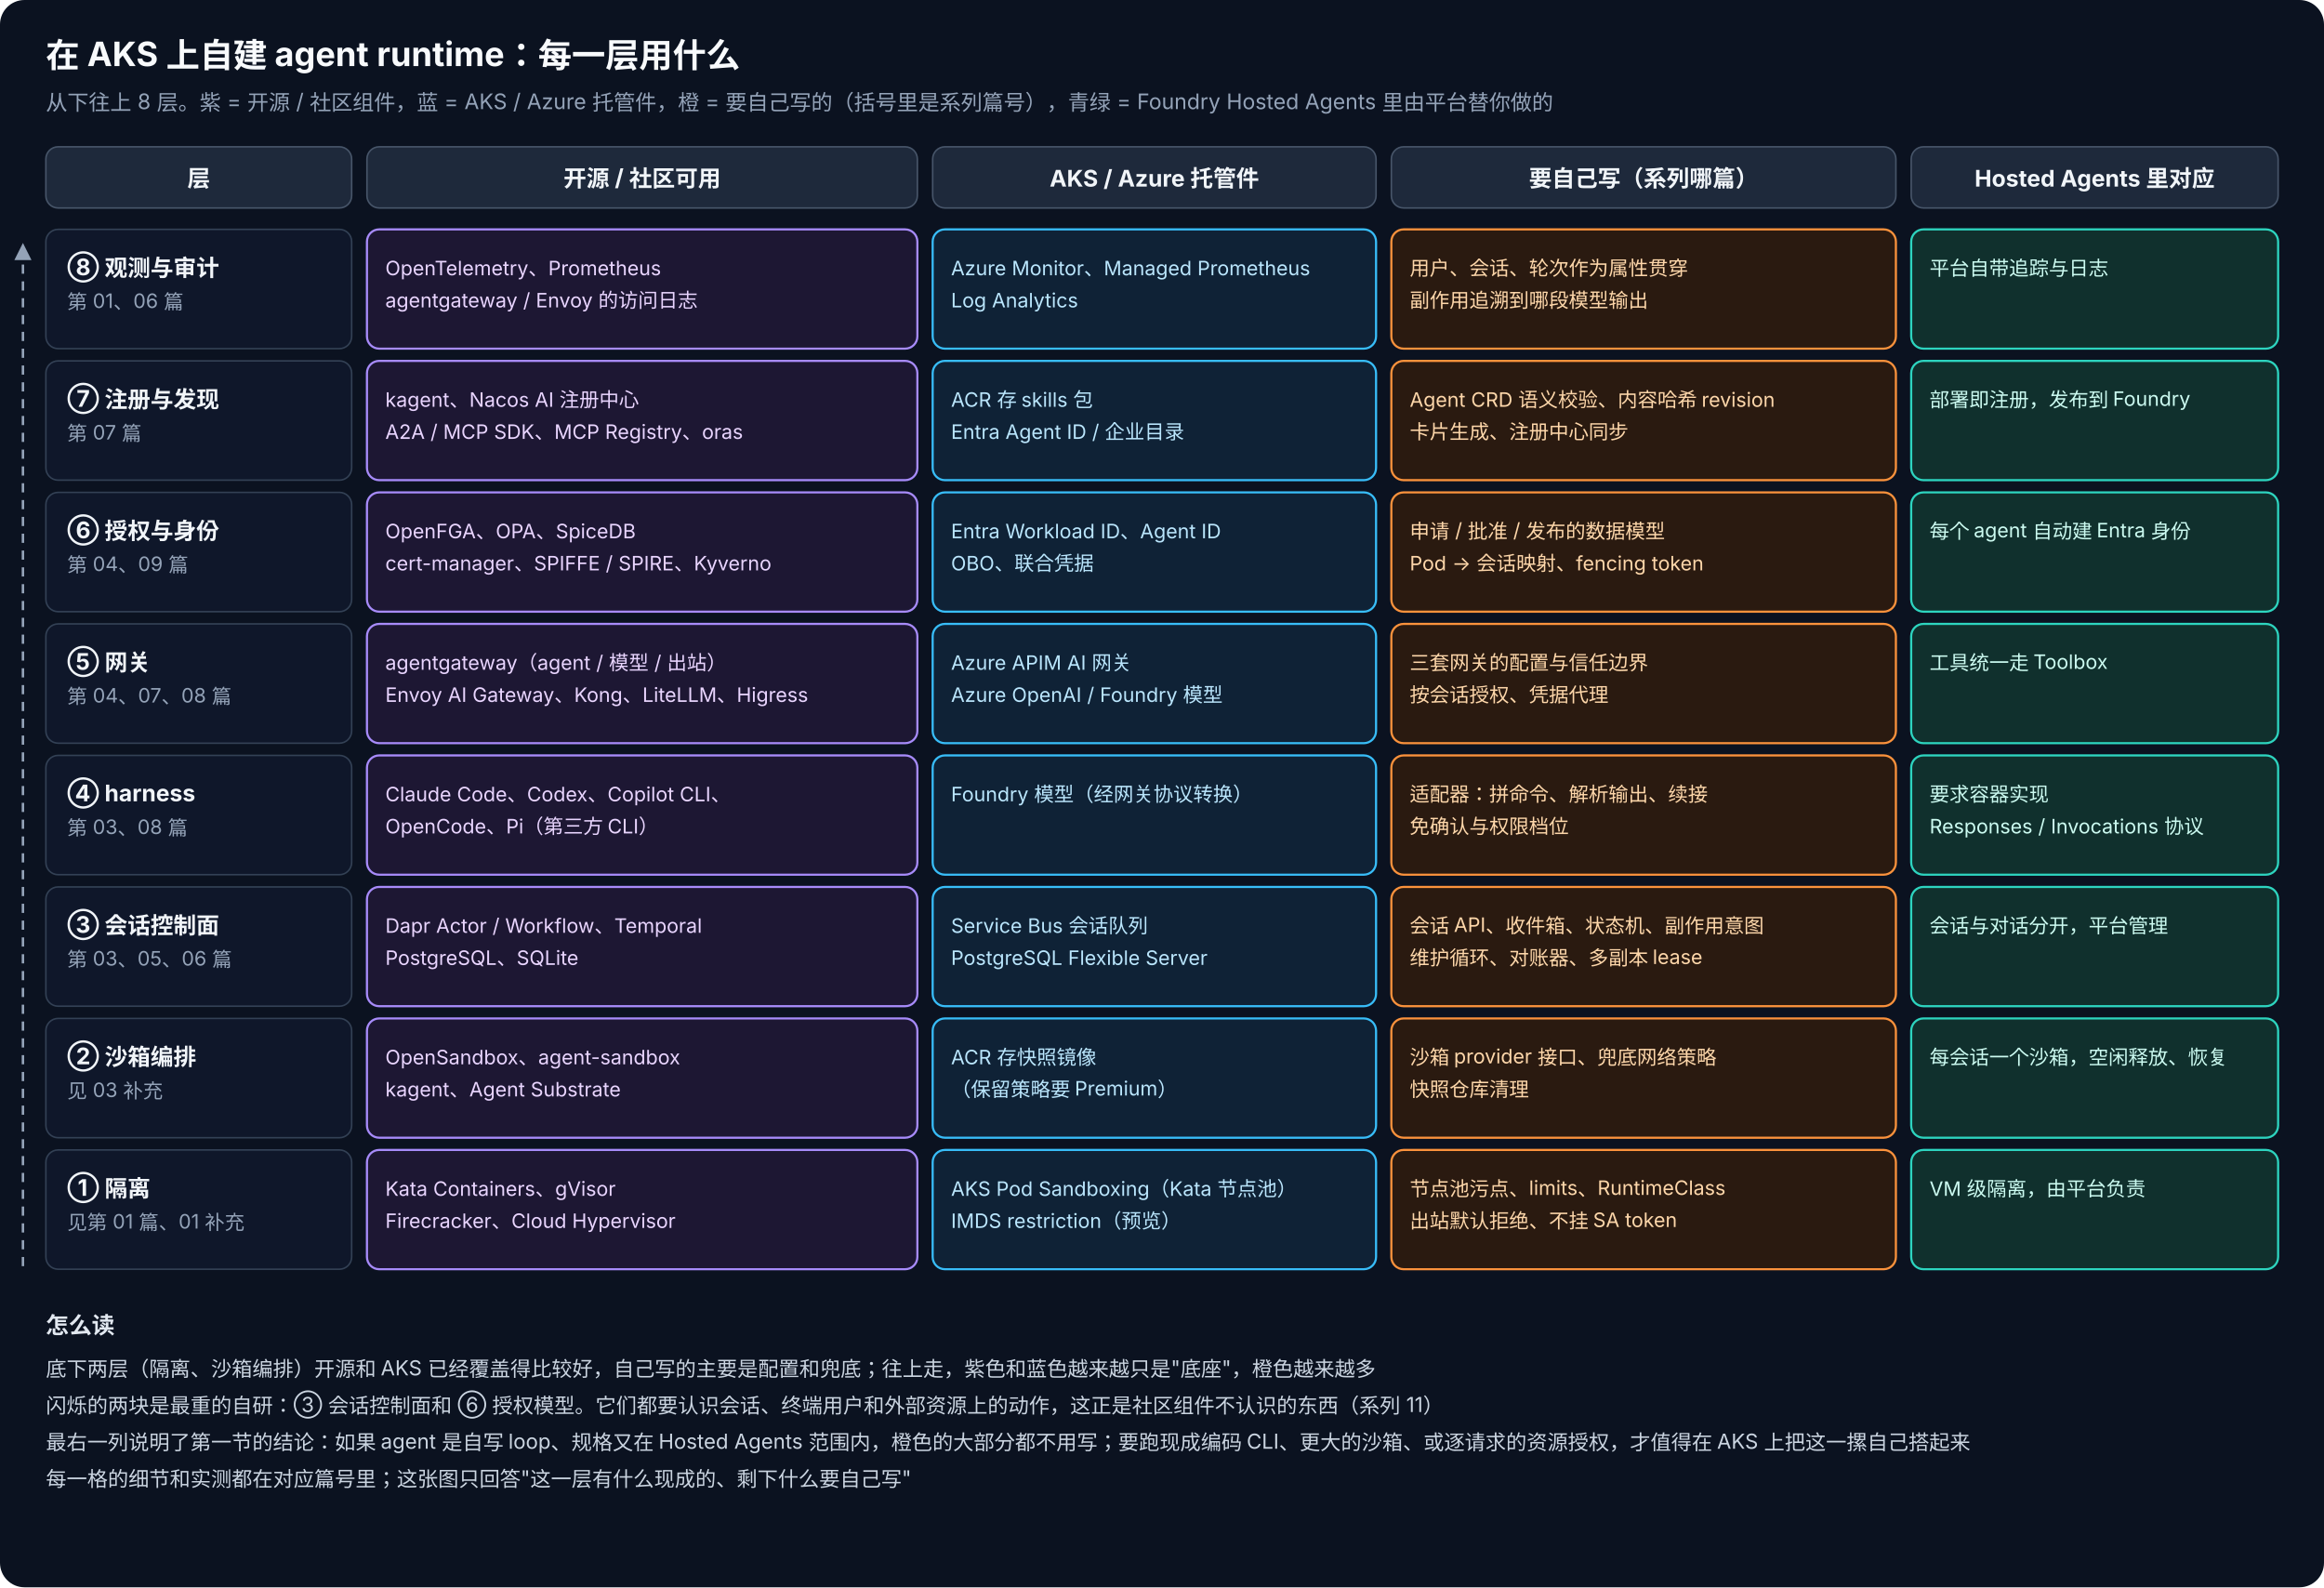
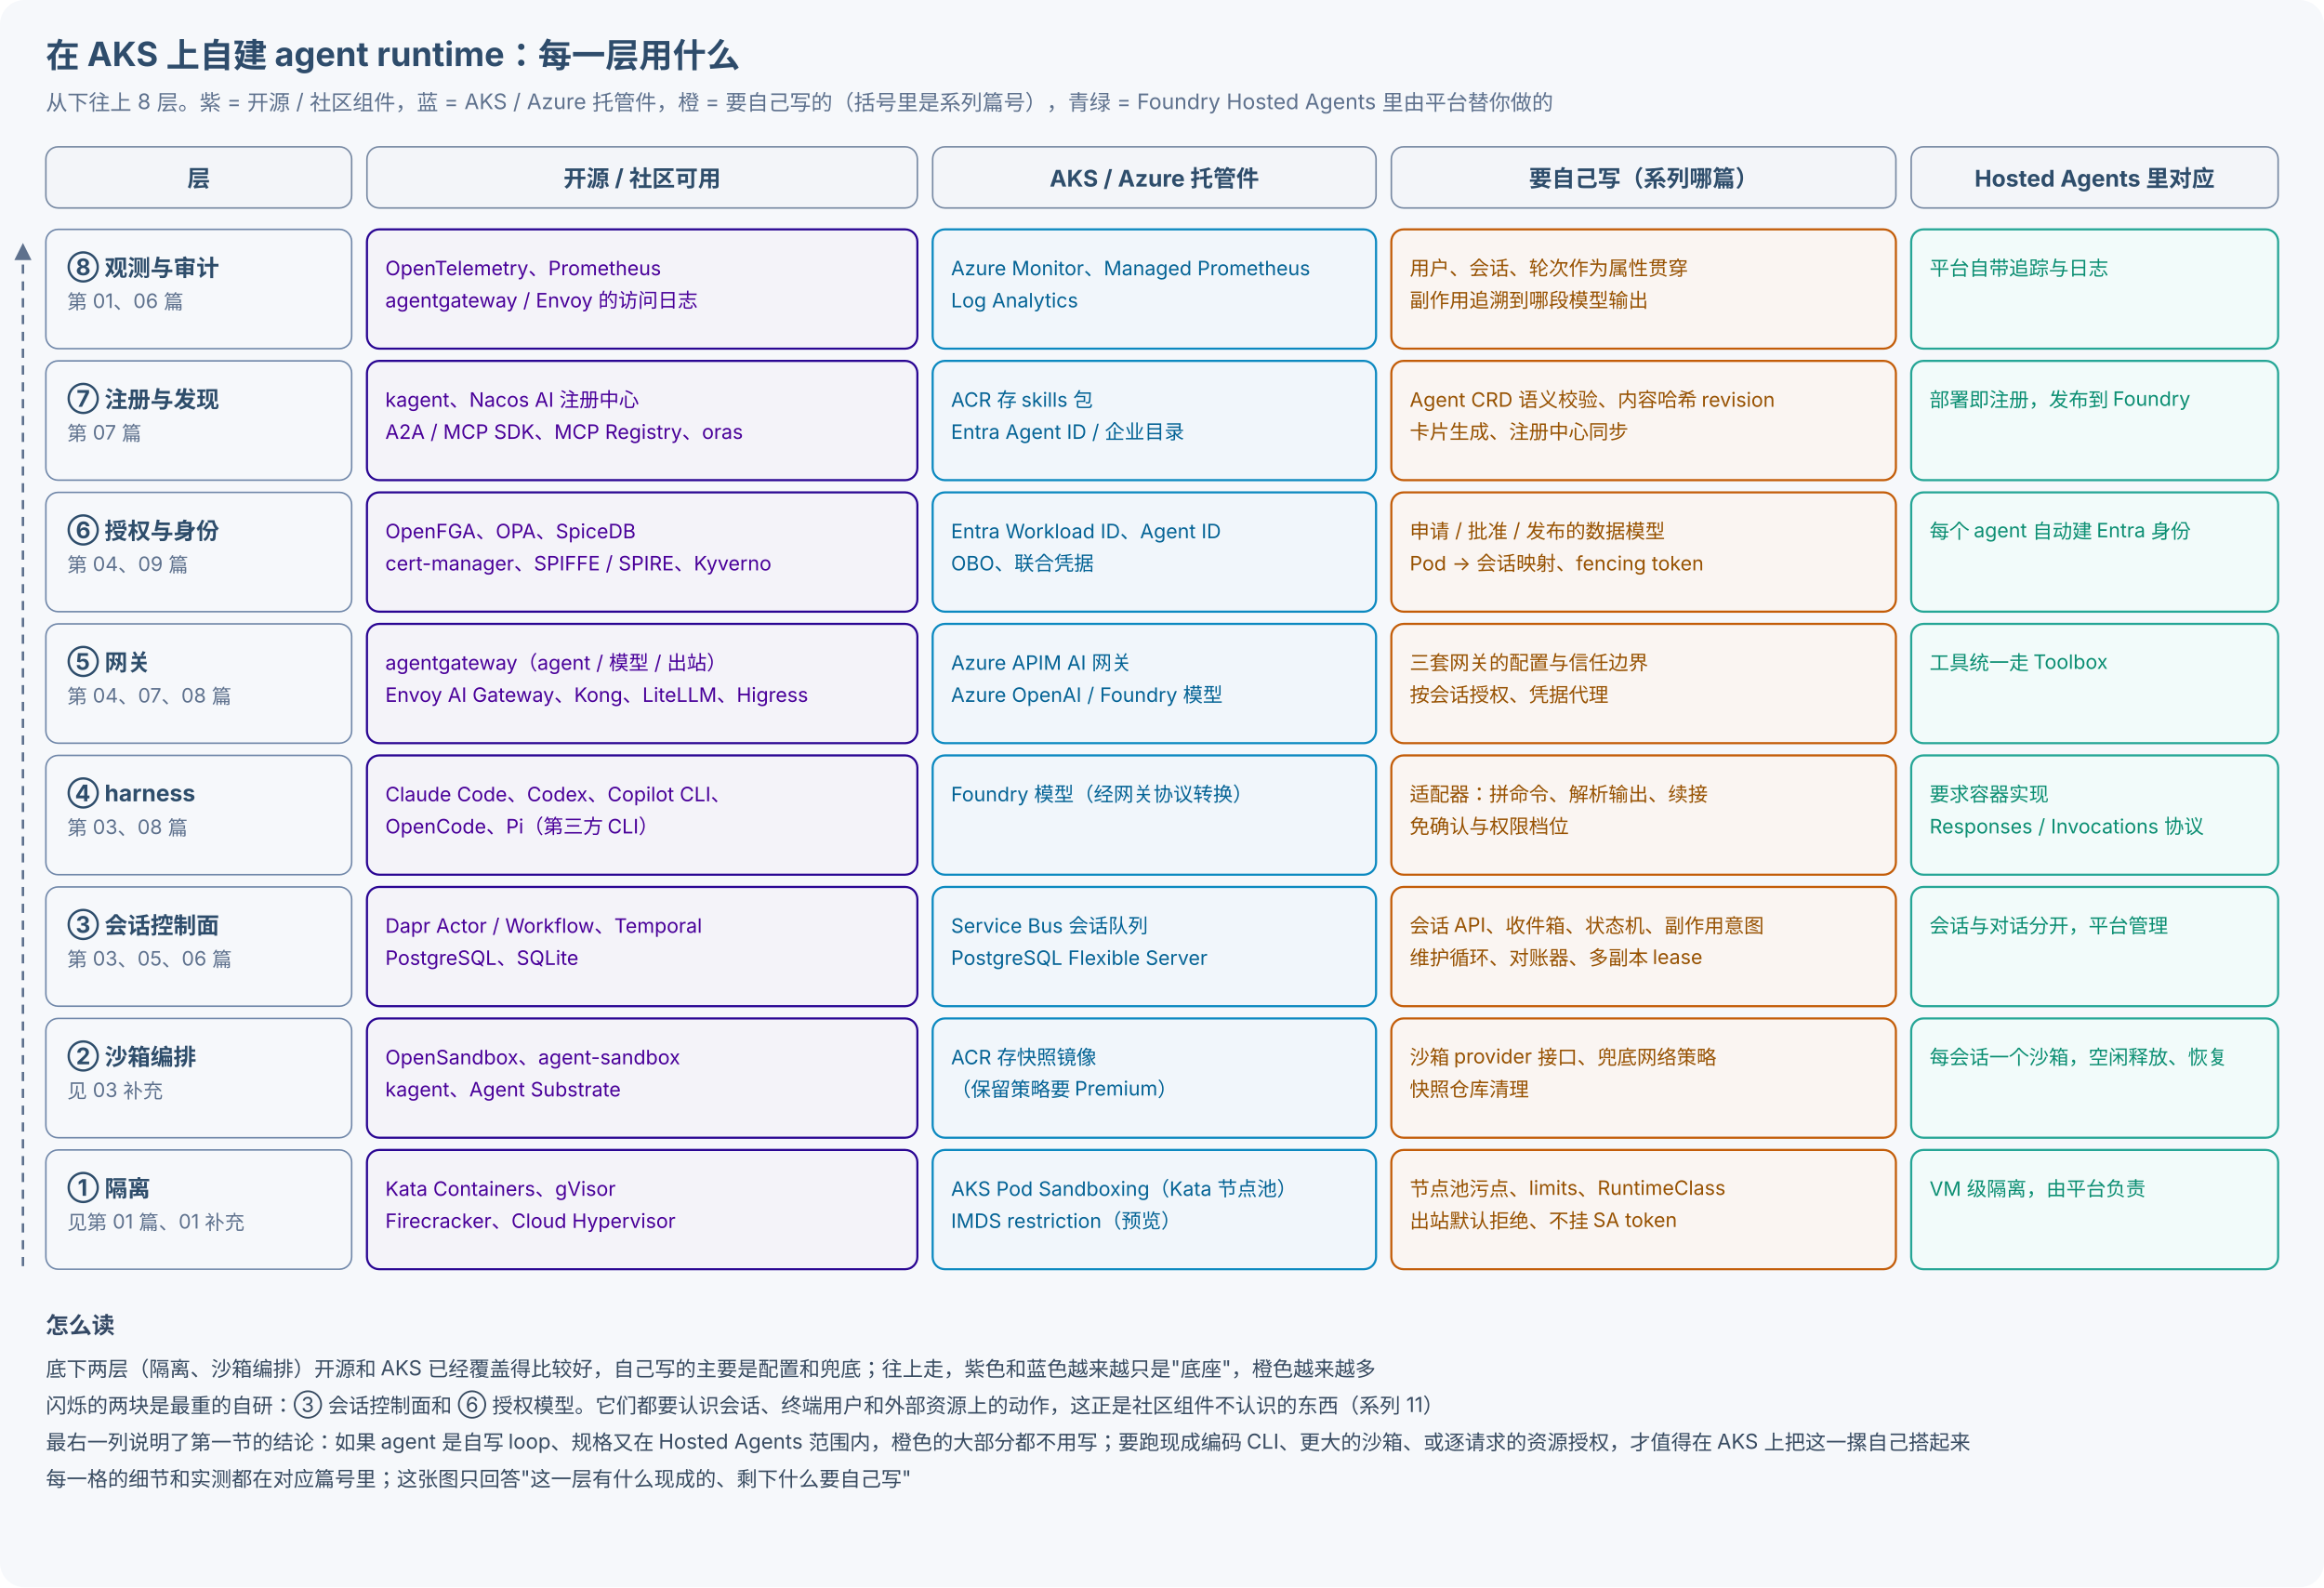
<svg xmlns="http://www.w3.org/2000/svg" viewBox="0 0 1520 1038" width="1520" height="1038" font-family="-apple-system, 'PingFang SC', 'Microsoft YaHei', 'Segoe UI', sans-serif">
  <defs>
    <marker id="a" viewBox="0 0 10 10" refX="9" refY="5" markerWidth="7" markerHeight="7" orient="auto-start-reverse">
-       <path d="M0,0 L10,5 L0,10 z" fill="#94a3b8" />
+       <path d="M0,0 L10,5 L0,10 z" fill="#5e718d" />
    </marker>
-     <style>.title{fill:#f8fafc;font-size:22px;font-weight:700}.sub{fill:#94a3b8;font-size:14px}.hc{fill:#f1f5f9;font-size:15px;font-weight:700;text-anchor:middle}.ln{fill:#f1f5f9;font-size:15px;font-weight:700}.lr{fill:#94a3b8;font-size:13px}.t{font-size:13px}.lg{fill:#cbd5e1;font-size:13.5px}.lgh{fill:#e2e8f0;font-size:15px;font-weight:600}.pulse{animation:p 2.4s ease-in-out infinite}@keyframes p{0%,100%{stroke-opacity:1}50%{stroke-opacity:.35}}.fl{fill:none;stroke:#94a3b8;stroke-width:1.6;stroke-dasharray:6 5;animation:d 1.4s linear infinite}@keyframes d{to{stroke-dashoffset:-22}}</style>
+     <style>.title{fill:#2e4c6b;font-size:22px;font-weight:700}.sub{fill:#5e718d;font-size:14px}.hc{fill:#2e4d6b;font-size:15px;font-weight:700;text-anchor:middle}.ln{fill:#2e4d6b;font-size:15px;font-weight:700}.lr{fill:#5e718d;font-size:13px}.t{font-size:13px}.lg{fill:#384b61;font-size:13.5px}.lgh{fill:#344965;font-size:15px;font-weight:600}.pulse{animation:p 2.4s ease-in-out infinite}@keyframes p{0%,100%{stroke-opacity:1}50%{stroke-opacity:.35}}.fl{fill:none;stroke:#5e718d;stroke-width:1.6;stroke-dasharray:6 5;animation:d 1.4s linear infinite}@keyframes d{to{stroke-dashoffset:-22}}</style>
  </defs>
-   <rect width="1520" height="1038" rx="16" fill="#0b1220" />
+   <rect width="1520" height="1038" rx="16" fill="#f6f8fb" />
  <text class="title" x="30" y="44">在 AKS 上自建 agent runtime：每一层用什么</text>
  <text class="sub" x="30" y="72">从下往上 8 层。紫 = 开源 / 社区组件，蓝 = AKS / Azure 托管件，橙 = 要自己写的（括号里是系列篇号），青绿 = Foundry Hosted Agents 里由平台替你做的</text>
-   <rect x="30" y="96" width="200" height="40" rx="8" fill="#1e293b" stroke="#475569" />
+   <rect x="30" y="96" width="200" height="40" rx="8" fill="#f3f5f9" stroke="#7688a2" />
  <text class="hc" x="130.0" y="122">层</text>
-   <rect x="240" y="96" width="360" height="40" rx="8" fill="#1e293b" stroke="#475569" />
+   <rect x="240" y="96" width="360" height="40" rx="8" fill="#f3f5f9" stroke="#7688a2" />
  <text class="hc" x="420.0" y="122">开源 / 社区可用</text>
-   <rect x="610" y="96" width="290" height="40" rx="8" fill="#1e293b" stroke="#475569" />
+   <rect x="610" y="96" width="290" height="40" rx="8" fill="#f3f5f9" stroke="#7688a2" />
  <text class="hc" x="755.0" y="122">AKS / Azure 托管件</text>
-   <rect x="910" y="96" width="330" height="40" rx="8" fill="#1e293b" stroke="#475569" />
+   <rect x="910" y="96" width="330" height="40" rx="8" fill="#f3f5f9" stroke="#7688a2" />
  <text class="hc" x="1075.0" y="122">要自己写（系列哪篇）</text>
-   <rect x="1250" y="96" width="240" height="40" rx="8" fill="#1e293b" stroke="#475569" />
+   <rect x="1250" y="96" width="240" height="40" rx="8" fill="#f3f5f9" stroke="#7688a2" />
  <text class="hc" x="1370.0" y="122">Hosted Agents 里对应</text>
-   <rect x="30" y="150" width="200" height="78" rx="8" fill="#0f172a" stroke="#334155" />
+   <rect x="30" y="150" width="200" height="78" rx="8" fill="#f6f8fb" stroke="#7087a9" />
  <text class="ln" x="44" y="180">⑧ 观测与审计</text>
  <text class="lr" x="44" y="202">第 01、06 篇</text>
-   <rect x="240" y="150" width="360" height="78" rx="8" fill="#1d1733" stroke="#a78bfa" stroke-width="1.4" />
-   <text class="t" x="252" y="180" fill="#e9d5ff">OpenTelemetry、Prometheus</text>
-   <text class="t" x="252" y="201" fill="#e9d5ff">agentgateway / Envoy 的访问日志</text>
-   <rect x="610" y="150" width="290" height="78" rx="8" fill="#0f2236" stroke="#38bdf8" stroke-width="1.4" />
-   <text class="t" x="622" y="180" fill="#bae6fd">Azure Monitor、Managed Prometheus</text>
-   <text class="t" x="622" y="201" fill="#bae6fd">Log Analytics</text>
-   <rect x="910" y="150" width="330" height="78" rx="8" fill="#2a1a10" stroke="#fb923c" stroke-width="1.4" />
-   <text class="t" x="922" y="180" fill="#fed7aa">用户、会话、轮次作为属性贯穿</text>
-   <text class="t" x="922" y="201" fill="#fed7aa">副作用追溯到哪段模型输出</text>
-   <rect x="1250" y="150" width="240" height="78" rx="8" fill="#10302d" stroke="#2dd4bf" stroke-width="1.4" />
-   <text class="t" x="1262" y="180" fill="#ccfbf1">平台自带追踪与日志</text>
-   <rect x="30" y="236" width="200" height="78" rx="8" fill="#0f172a" stroke="#334155" />
+   <rect x="240" y="150" width="360" height="78" rx="8" fill="#f4f3f9" stroke="#2a0693" stroke-width="1.4" />
+   <text class="t" x="252" y="180" fill="#490099">OpenTelemetry、Prometheus</text>
+   <text class="t" x="252" y="201" fill="#490099">agentgateway / Envoy 的访问日志</text>
+   <rect x="610" y="150" width="290" height="78" rx="8" fill="#f1f6fb" stroke="#0c89c0" stroke-width="1.4" />
+   <text class="t" x="622" y="180" fill="#046395">Azure Monitor、Managed Prometheus</text>
+   <text class="t" x="622" y="201" fill="#046395">Log Analytics</text>
+   <rect x="910" y="150" width="330" height="78" rx="8" fill="#faf5f2" stroke="#c35d09" stroke-width="1.4" />
+   <text class="t" x="922" y="180" fill="#975202">用户、会话、轮次作为属性贯穿</text>
+   <text class="t" x="922" y="201" fill="#975202">副作用追溯到哪段模型输出</text>
+   <rect x="1250" y="150" width="240" height="78" rx="8" fill="#f2fbfa" stroke="#26a696" stroke-width="1.4" />
+   <text class="t" x="1262" y="180" fill="#0b8e72">平台自带追踪与日志</text>
+   <rect x="30" y="236" width="200" height="78" rx="8" fill="#f6f8fb" stroke="#7087a9" />
  <text class="ln" x="44" y="266">⑦ 注册与发现</text>
  <text class="lr" x="44" y="288">第 07 篇</text>
-   <rect x="240" y="236" width="360" height="78" rx="8" fill="#1d1733" stroke="#a78bfa" stroke-width="1.4" />
-   <text class="t" x="252" y="266" fill="#e9d5ff">kagent、Nacos AI 注册中心</text>
-   <text class="t" x="252" y="287" fill="#e9d5ff">A2A / MCP SDK、MCP Registry、oras</text>
-   <rect x="610" y="236" width="290" height="78" rx="8" fill="#0f2236" stroke="#38bdf8" stroke-width="1.4" />
-   <text class="t" x="622" y="266" fill="#bae6fd">ACR 存 skills 包</text>
-   <text class="t" x="622" y="287" fill="#bae6fd">Entra Agent ID / 企业目录</text>
-   <rect x="910" y="236" width="330" height="78" rx="8" fill="#2a1a10" stroke="#fb923c" stroke-width="1.4" />
-   <text class="t" x="922" y="266" fill="#fed7aa">Agent CRD 语义校验、内容哈希 revision</text>
-   <text class="t" x="922" y="287" fill="#fed7aa">卡片生成、注册中心同步</text>
-   <rect x="1250" y="236" width="240" height="78" rx="8" fill="#10302d" stroke="#2dd4bf" stroke-width="1.4" />
-   <text class="t" x="1262" y="266" fill="#ccfbf1">部署即注册，发布到 Foundry</text>
-   <rect x="30" y="322" width="200" height="78" rx="8" fill="#0f172a" stroke="#334155" />
+   <rect x="240" y="236" width="360" height="78" rx="8" fill="#f4f3f9" stroke="#2a0693" stroke-width="1.4" />
+   <text class="t" x="252" y="266" fill="#490099">kagent、Nacos AI 注册中心</text>
+   <text class="t" x="252" y="287" fill="#490099">A2A / MCP SDK、MCP Registry、oras</text>
+   <rect x="610" y="236" width="290" height="78" rx="8" fill="#f1f6fb" stroke="#0c89c0" stroke-width="1.4" />
+   <text class="t" x="622" y="266" fill="#046395">ACR 存 skills 包</text>
+   <text class="t" x="622" y="287" fill="#046395">Entra Agent ID / 企业目录</text>
+   <rect x="910" y="236" width="330" height="78" rx="8" fill="#faf5f2" stroke="#c35d09" stroke-width="1.4" />
+   <text class="t" x="922" y="266" fill="#975202">Agent CRD 语义校验、内容哈希 revision</text>
+   <text class="t" x="922" y="287" fill="#975202">卡片生成、注册中心同步</text>
+   <rect x="1250" y="236" width="240" height="78" rx="8" fill="#f2fbfa" stroke="#26a696" stroke-width="1.4" />
+   <text class="t" x="1262" y="266" fill="#0b8e72">部署即注册，发布到 Foundry</text>
+   <rect x="30" y="322" width="200" height="78" rx="8" fill="#f6f8fb" stroke="#7087a9" />
  <text class="ln" x="44" y="352">⑥ 授权与身份</text>
  <text class="lr" x="44" y="374">第 04、09 篇</text>
-   <rect x="240" y="322" width="360" height="78" rx="8" fill="#1d1733" stroke="#a78bfa" stroke-width="1.4" />
-   <text class="t" x="252" y="352" fill="#e9d5ff">OpenFGA、OPA、SpiceDB</text>
-   <text class="t" x="252" y="373" fill="#e9d5ff">cert-manager、SPIFFE / SPIRE、Kyverno</text>
-   <rect x="610" y="322" width="290" height="78" rx="8" fill="#0f2236" stroke="#38bdf8" stroke-width="1.4" />
-   <text class="t" x="622" y="352" fill="#bae6fd">Entra Workload ID、Agent ID</text>
-   <text class="t" x="622" y="373" fill="#bae6fd">OBO、联合凭据</text>
-   <rect class="pulse" x="910" y="322" width="330" height="78" rx="8" fill="#2a1a10" stroke="#fb923c" stroke-width="1.4" />
-   <text class="t" x="922" y="352" fill="#fed7aa">申请 / 批准 / 发布的数据模型</text>
-   <text class="t" x="922" y="373" fill="#fed7aa">Pod → 会话映射、fencing token</text>
-   <rect x="1250" y="322" width="240" height="78" rx="8" fill="#10302d" stroke="#2dd4bf" stroke-width="1.4" />
-   <text class="t" x="1262" y="352" fill="#ccfbf1">每个 agent 自动建 Entra 身份</text>
-   <rect x="30" y="408" width="200" height="78" rx="8" fill="#0f172a" stroke="#334155" />
+   <rect x="240" y="322" width="360" height="78" rx="8" fill="#f4f3f9" stroke="#2a0693" stroke-width="1.4" />
+   <text class="t" x="252" y="352" fill="#490099">OpenFGA、OPA、SpiceDB</text>
+   <text class="t" x="252" y="373" fill="#490099">cert-manager、SPIFFE / SPIRE、Kyverno</text>
+   <rect x="610" y="322" width="290" height="78" rx="8" fill="#f1f6fb" stroke="#0c89c0" stroke-width="1.4" />
+   <text class="t" x="622" y="352" fill="#046395">Entra Workload ID、Agent ID</text>
+   <text class="t" x="622" y="373" fill="#046395">OBO、联合凭据</text>
+   <rect class="pulse" x="910" y="322" width="330" height="78" rx="8" fill="#faf5f2" stroke="#c35d09" stroke-width="1.4" />
+   <text class="t" x="922" y="352" fill="#975202">申请 / 批准 / 发布的数据模型</text>
+   <text class="t" x="922" y="373" fill="#975202">Pod → 会话映射、fencing token</text>
+   <rect x="1250" y="322" width="240" height="78" rx="8" fill="#f2fbfa" stroke="#26a696" stroke-width="1.4" />
+   <text class="t" x="1262" y="352" fill="#0b8e72">每个 agent 自动建 Entra 身份</text>
+   <rect x="30" y="408" width="200" height="78" rx="8" fill="#f6f8fb" stroke="#7087a9" />
  <text class="ln" x="44" y="438">⑤ 网关</text>
  <text class="lr" x="44" y="460">第 04、07、08 篇</text>
-   <rect x="240" y="408" width="360" height="78" rx="8" fill="#1d1733" stroke="#a78bfa" stroke-width="1.4" />
-   <text class="t" x="252" y="438" fill="#e9d5ff">agentgateway（agent / 模型 / 出站）</text>
-   <text class="t" x="252" y="459" fill="#e9d5ff">Envoy AI Gateway、Kong、LiteLLM、Higress</text>
-   <rect x="610" y="408" width="290" height="78" rx="8" fill="#0f2236" stroke="#38bdf8" stroke-width="1.4" />
-   <text class="t" x="622" y="438" fill="#bae6fd">Azure APIM AI 网关</text>
-   <text class="t" x="622" y="459" fill="#bae6fd">Azure OpenAI / Foundry 模型</text>
-   <rect x="910" y="408" width="330" height="78" rx="8" fill="#2a1a10" stroke="#fb923c" stroke-width="1.4" />
-   <text class="t" x="922" y="438" fill="#fed7aa">三套网关的配置与信任边界</text>
-   <text class="t" x="922" y="459" fill="#fed7aa">按会话授权、凭据代理</text>
-   <rect x="1250" y="408" width="240" height="78" rx="8" fill="#10302d" stroke="#2dd4bf" stroke-width="1.4" />
-   <text class="t" x="1262" y="438" fill="#ccfbf1">工具统一走 Toolbox</text>
-   <rect x="30" y="494" width="200" height="78" rx="8" fill="#0f172a" stroke="#334155" />
+   <rect x="240" y="408" width="360" height="78" rx="8" fill="#f4f3f9" stroke="#2a0693" stroke-width="1.4" />
+   <text class="t" x="252" y="438" fill="#490099">agentgateway（agent / 模型 / 出站）</text>
+   <text class="t" x="252" y="459" fill="#490099">Envoy AI Gateway、Kong、LiteLLM、Higress</text>
+   <rect x="610" y="408" width="290" height="78" rx="8" fill="#f1f6fb" stroke="#0c89c0" stroke-width="1.4" />
+   <text class="t" x="622" y="438" fill="#046395">Azure APIM AI 网关</text>
+   <text class="t" x="622" y="459" fill="#046395">Azure OpenAI / Foundry 模型</text>
+   <rect x="910" y="408" width="330" height="78" rx="8" fill="#faf5f2" stroke="#c35d09" stroke-width="1.4" />
+   <text class="t" x="922" y="438" fill="#975202">三套网关的配置与信任边界</text>
+   <text class="t" x="922" y="459" fill="#975202">按会话授权、凭据代理</text>
+   <rect x="1250" y="408" width="240" height="78" rx="8" fill="#f2fbfa" stroke="#26a696" stroke-width="1.4" />
+   <text class="t" x="1262" y="438" fill="#0b8e72">工具统一走 Toolbox</text>
+   <rect x="30" y="494" width="200" height="78" rx="8" fill="#f6f8fb" stroke="#7087a9" />
  <text class="ln" x="44" y="524">④ harness</text>
  <text class="lr" x="44" y="546">第 03、08 篇</text>
-   <rect x="240" y="494" width="360" height="78" rx="8" fill="#1d1733" stroke="#a78bfa" stroke-width="1.4" />
-   <text class="t" x="252" y="524" fill="#e9d5ff">Claude Code、Codex、Copilot CLI、</text>
-   <text class="t" x="252" y="545" fill="#e9d5ff">OpenCode、Pi（第三方 CLI）</text>
-   <rect x="610" y="494" width="290" height="78" rx="8" fill="#0f2236" stroke="#38bdf8" stroke-width="1.4" />
-   <text class="t" x="622" y="524" fill="#bae6fd">Foundry 模型（经网关协议转换）</text>
-   <rect x="910" y="494" width="330" height="78" rx="8" fill="#2a1a10" stroke="#fb923c" stroke-width="1.4" />
-   <text class="t" x="922" y="524" fill="#fed7aa">适配器：拼命令、解析输出、续接</text>
-   <text class="t" x="922" y="545" fill="#fed7aa">免确认与权限档位</text>
-   <rect x="1250" y="494" width="240" height="78" rx="8" fill="#10302d" stroke="#2dd4bf" stroke-width="1.4" />
-   <text class="t" x="1262" y="524" fill="#ccfbf1">要求容器实现</text>
-   <text class="t" x="1262" y="545" fill="#ccfbf1">Responses / Invocations 协议</text>
-   <rect x="30" y="580" width="200" height="78" rx="8" fill="#0f172a" stroke="#334155" />
+   <rect x="240" y="494" width="360" height="78" rx="8" fill="#f4f3f9" stroke="#2a0693" stroke-width="1.4" />
+   <text class="t" x="252" y="524" fill="#490099">Claude Code、Codex、Copilot CLI、</text>
+   <text class="t" x="252" y="545" fill="#490099">OpenCode、Pi（第三方 CLI）</text>
+   <rect x="610" y="494" width="290" height="78" rx="8" fill="#f1f6fb" stroke="#0c89c0" stroke-width="1.4" />
+   <text class="t" x="622" y="524" fill="#046395">Foundry 模型（经网关协议转换）</text>
+   <rect x="910" y="494" width="330" height="78" rx="8" fill="#faf5f2" stroke="#c35d09" stroke-width="1.4" />
+   <text class="t" x="922" y="524" fill="#975202">适配器：拼命令、解析输出、续接</text>
+   <text class="t" x="922" y="545" fill="#975202">免确认与权限档位</text>
+   <rect x="1250" y="494" width="240" height="78" rx="8" fill="#f2fbfa" stroke="#26a696" stroke-width="1.4" />
+   <text class="t" x="1262" y="524" fill="#0b8e72">要求容器实现</text>
+   <text class="t" x="1262" y="545" fill="#0b8e72">Responses / Invocations 协议</text>
+   <rect x="30" y="580" width="200" height="78" rx="8" fill="#f6f8fb" stroke="#7087a9" />
  <text class="ln" x="44" y="610">③ 会话控制面</text>
  <text class="lr" x="44" y="632">第 03、05、06 篇</text>
-   <rect x="240" y="580" width="360" height="78" rx="8" fill="#1d1733" stroke="#a78bfa" stroke-width="1.4" />
-   <text class="t" x="252" y="610" fill="#e9d5ff">Dapr Actor / Workflow、Temporal</text>
-   <text class="t" x="252" y="631" fill="#e9d5ff">PostgreSQL、SQLite</text>
-   <rect x="610" y="580" width="290" height="78" rx="8" fill="#0f2236" stroke="#38bdf8" stroke-width="1.4" />
-   <text class="t" x="622" y="610" fill="#bae6fd">Service Bus 会话队列</text>
-   <text class="t" x="622" y="631" fill="#bae6fd">PostgreSQL Flexible Server</text>
-   <rect class="pulse" x="910" y="580" width="330" height="78" rx="8" fill="#2a1a10" stroke="#fb923c" stroke-width="1.4" />
-   <text class="t" x="922" y="610" fill="#fed7aa">会话 API、收件箱、状态机、副作用意图</text>
-   <text class="t" x="922" y="631" fill="#fed7aa">维护循环、对账器、多副本 lease</text>
-   <rect x="1250" y="580" width="240" height="78" rx="8" fill="#10302d" stroke="#2dd4bf" stroke-width="1.4" />
-   <text class="t" x="1262" y="610" fill="#ccfbf1">会话与对话分开，平台管理</text>
-   <rect x="30" y="666" width="200" height="78" rx="8" fill="#0f172a" stroke="#334155" />
+   <rect x="240" y="580" width="360" height="78" rx="8" fill="#f4f3f9" stroke="#2a0693" stroke-width="1.4" />
+   <text class="t" x="252" y="610" fill="#490099">Dapr Actor / Workflow、Temporal</text>
+   <text class="t" x="252" y="631" fill="#490099">PostgreSQL、SQLite</text>
+   <rect x="610" y="580" width="290" height="78" rx="8" fill="#f1f6fb" stroke="#0c89c0" stroke-width="1.4" />
+   <text class="t" x="622" y="610" fill="#046395">Service Bus 会话队列</text>
+   <text class="t" x="622" y="631" fill="#046395">PostgreSQL Flexible Server</text>
+   <rect class="pulse" x="910" y="580" width="330" height="78" rx="8" fill="#faf5f2" stroke="#c35d09" stroke-width="1.4" />
+   <text class="t" x="922" y="610" fill="#975202">会话 API、收件箱、状态机、副作用意图</text>
+   <text class="t" x="922" y="631" fill="#975202">维护循环、对账器、多副本 lease</text>
+   <rect x="1250" y="580" width="240" height="78" rx="8" fill="#f2fbfa" stroke="#26a696" stroke-width="1.4" />
+   <text class="t" x="1262" y="610" fill="#0b8e72">会话与对话分开，平台管理</text>
+   <rect x="30" y="666" width="200" height="78" rx="8" fill="#f6f8fb" stroke="#7087a9" />
  <text class="ln" x="44" y="696">② 沙箱编排</text>
  <text class="lr" x="44" y="718">见 03 补充</text>
-   <rect x="240" y="666" width="360" height="78" rx="8" fill="#1d1733" stroke="#a78bfa" stroke-width="1.4" />
-   <text class="t" x="252" y="696" fill="#e9d5ff">OpenSandbox、agent-sandbox</text>
-   <text class="t" x="252" y="717" fill="#e9d5ff">kagent、Agent Substrate</text>
-   <rect x="610" y="666" width="290" height="78" rx="8" fill="#0f2236" stroke="#38bdf8" stroke-width="1.4" />
-   <text class="t" x="622" y="696" fill="#bae6fd">ACR 存快照镜像</text>
-   <text class="t" x="622" y="717" fill="#bae6fd">（保留策略要 Premium）</text>
-   <rect x="910" y="666" width="330" height="78" rx="8" fill="#2a1a10" stroke="#fb923c" stroke-width="1.4" />
-   <text class="t" x="922" y="696" fill="#fed7aa">沙箱 provider 接口、兜底网络策略</text>
-   <text class="t" x="922" y="717" fill="#fed7aa">快照仓库清理</text>
-   <rect x="1250" y="666" width="240" height="78" rx="8" fill="#10302d" stroke="#2dd4bf" stroke-width="1.4" />
-   <text class="t" x="1262" y="696" fill="#ccfbf1">每会话一个沙箱，空闲释放、恢复</text>
-   <rect x="30" y="752" width="200" height="78" rx="8" fill="#0f172a" stroke="#334155" />
+   <rect x="240" y="666" width="360" height="78" rx="8" fill="#f4f3f9" stroke="#2a0693" stroke-width="1.4" />
+   <text class="t" x="252" y="696" fill="#490099">OpenSandbox、agent-sandbox</text>
+   <text class="t" x="252" y="717" fill="#490099">kagent、Agent Substrate</text>
+   <rect x="610" y="666" width="290" height="78" rx="8" fill="#f1f6fb" stroke="#0c89c0" stroke-width="1.4" />
+   <text class="t" x="622" y="696" fill="#046395">ACR 存快照镜像</text>
+   <text class="t" x="622" y="717" fill="#046395">（保留策略要 Premium）</text>
+   <rect x="910" y="666" width="330" height="78" rx="8" fill="#faf5f2" stroke="#c35d09" stroke-width="1.4" />
+   <text class="t" x="922" y="696" fill="#975202">沙箱 provider 接口、兜底网络策略</text>
+   <text class="t" x="922" y="717" fill="#975202">快照仓库清理</text>
+   <rect x="1250" y="666" width="240" height="78" rx="8" fill="#f2fbfa" stroke="#26a696" stroke-width="1.4" />
+   <text class="t" x="1262" y="696" fill="#0b8e72">每会话一个沙箱，空闲释放、恢复</text>
+   <rect x="30" y="752" width="200" height="78" rx="8" fill="#f6f8fb" stroke="#7087a9" />
  <text class="ln" x="44" y="782">① 隔离</text>
  <text class="lr" x="44" y="804">见第 01 篇、01 补充</text>
-   <rect x="240" y="752" width="360" height="78" rx="8" fill="#1d1733" stroke="#a78bfa" stroke-width="1.4" />
-   <text class="t" x="252" y="782" fill="#e9d5ff">Kata Containers、gVisor</text>
-   <text class="t" x="252" y="803" fill="#e9d5ff">Firecracker、Cloud Hypervisor</text>
-   <rect x="610" y="752" width="290" height="78" rx="8" fill="#0f2236" stroke="#38bdf8" stroke-width="1.4" />
-   <text class="t" x="622" y="782" fill="#bae6fd">AKS Pod Sandboxing（Kata 节点池）</text>
-   <text class="t" x="622" y="803" fill="#bae6fd">IMDS restriction（预览）</text>
-   <rect x="910" y="752" width="330" height="78" rx="8" fill="#2a1a10" stroke="#fb923c" stroke-width="1.4" />
-   <text class="t" x="922" y="782" fill="#fed7aa">节点池污点、limits、RuntimeClass</text>
-   <text class="t" x="922" y="803" fill="#fed7aa">出站默认拒绝、不挂 SA token</text>
-   <rect x="1250" y="752" width="240" height="78" rx="8" fill="#10302d" stroke="#2dd4bf" stroke-width="1.4" />
-   <text class="t" x="1262" y="782" fill="#ccfbf1">VM 级隔离，由平台负责</text>
+   <rect x="240" y="752" width="360" height="78" rx="8" fill="#f4f3f9" stroke="#2a0693" stroke-width="1.4" />
+   <text class="t" x="252" y="782" fill="#490099">Kata Containers、gVisor</text>
+   <text class="t" x="252" y="803" fill="#490099">Firecracker、Cloud Hypervisor</text>
+   <rect x="610" y="752" width="290" height="78" rx="8" fill="#f1f6fb" stroke="#0c89c0" stroke-width="1.4" />
+   <text class="t" x="622" y="782" fill="#046395">AKS Pod Sandboxing（Kata 节点池）</text>
+   <text class="t" x="622" y="803" fill="#046395">IMDS restriction（预览）</text>
+   <rect x="910" y="752" width="330" height="78" rx="8" fill="#faf5f2" stroke="#c35d09" stroke-width="1.4" />
+   <text class="t" x="922" y="782" fill="#975202">节点池污点、limits、RuntimeClass</text>
+   <text class="t" x="922" y="803" fill="#975202">出站默认拒绝、不挂 SA token</text>
+   <rect x="1250" y="752" width="240" height="78" rx="8" fill="#f2fbfa" stroke="#26a696" stroke-width="1.4" />
+   <text class="t" x="1262" y="782" fill="#0b8e72">VM 级隔离，由平台负责</text>
  <path class="fl" d="M15,828 L15,160" marker-end="url(#a)" />
  <text class="lgh" x="30" y="872">怎么读</text>
  <text class="lg" x="30" y="900">底下两层（隔离、沙箱编排）开源和 AKS 已经覆盖得比较好，自己写的主要是配置和兜底；往上走，紫色和蓝色越来越只是"底座"，橙色越来越多</text>
  <text class="lg" x="30" y="924">闪烁的两块是最重的自研：③ 会话控制面和 ⑥ 授权模型。它们都要认识会话、终端用户和外部资源上的动作，这正是社区组件不认识的东西（系列 11）</text>
  <text class="lg" x="30" y="948">最右一列说明了第一节的结论：如果 agent 是自写 loop、规格又在 Hosted Agents 范围内，橙色的大部分都不用写；要跑现成编码 CLI、更大的沙箱、或逐请求的资源授权，才值得在 AKS 上把这一摞自己搭起来</text>
  <text class="lg" x="30" y="972">每一格的细节和实测都在对应篇号里；这张图只回答"这一层有什么现成的、剩下什么要自己写"</text>
</svg>
